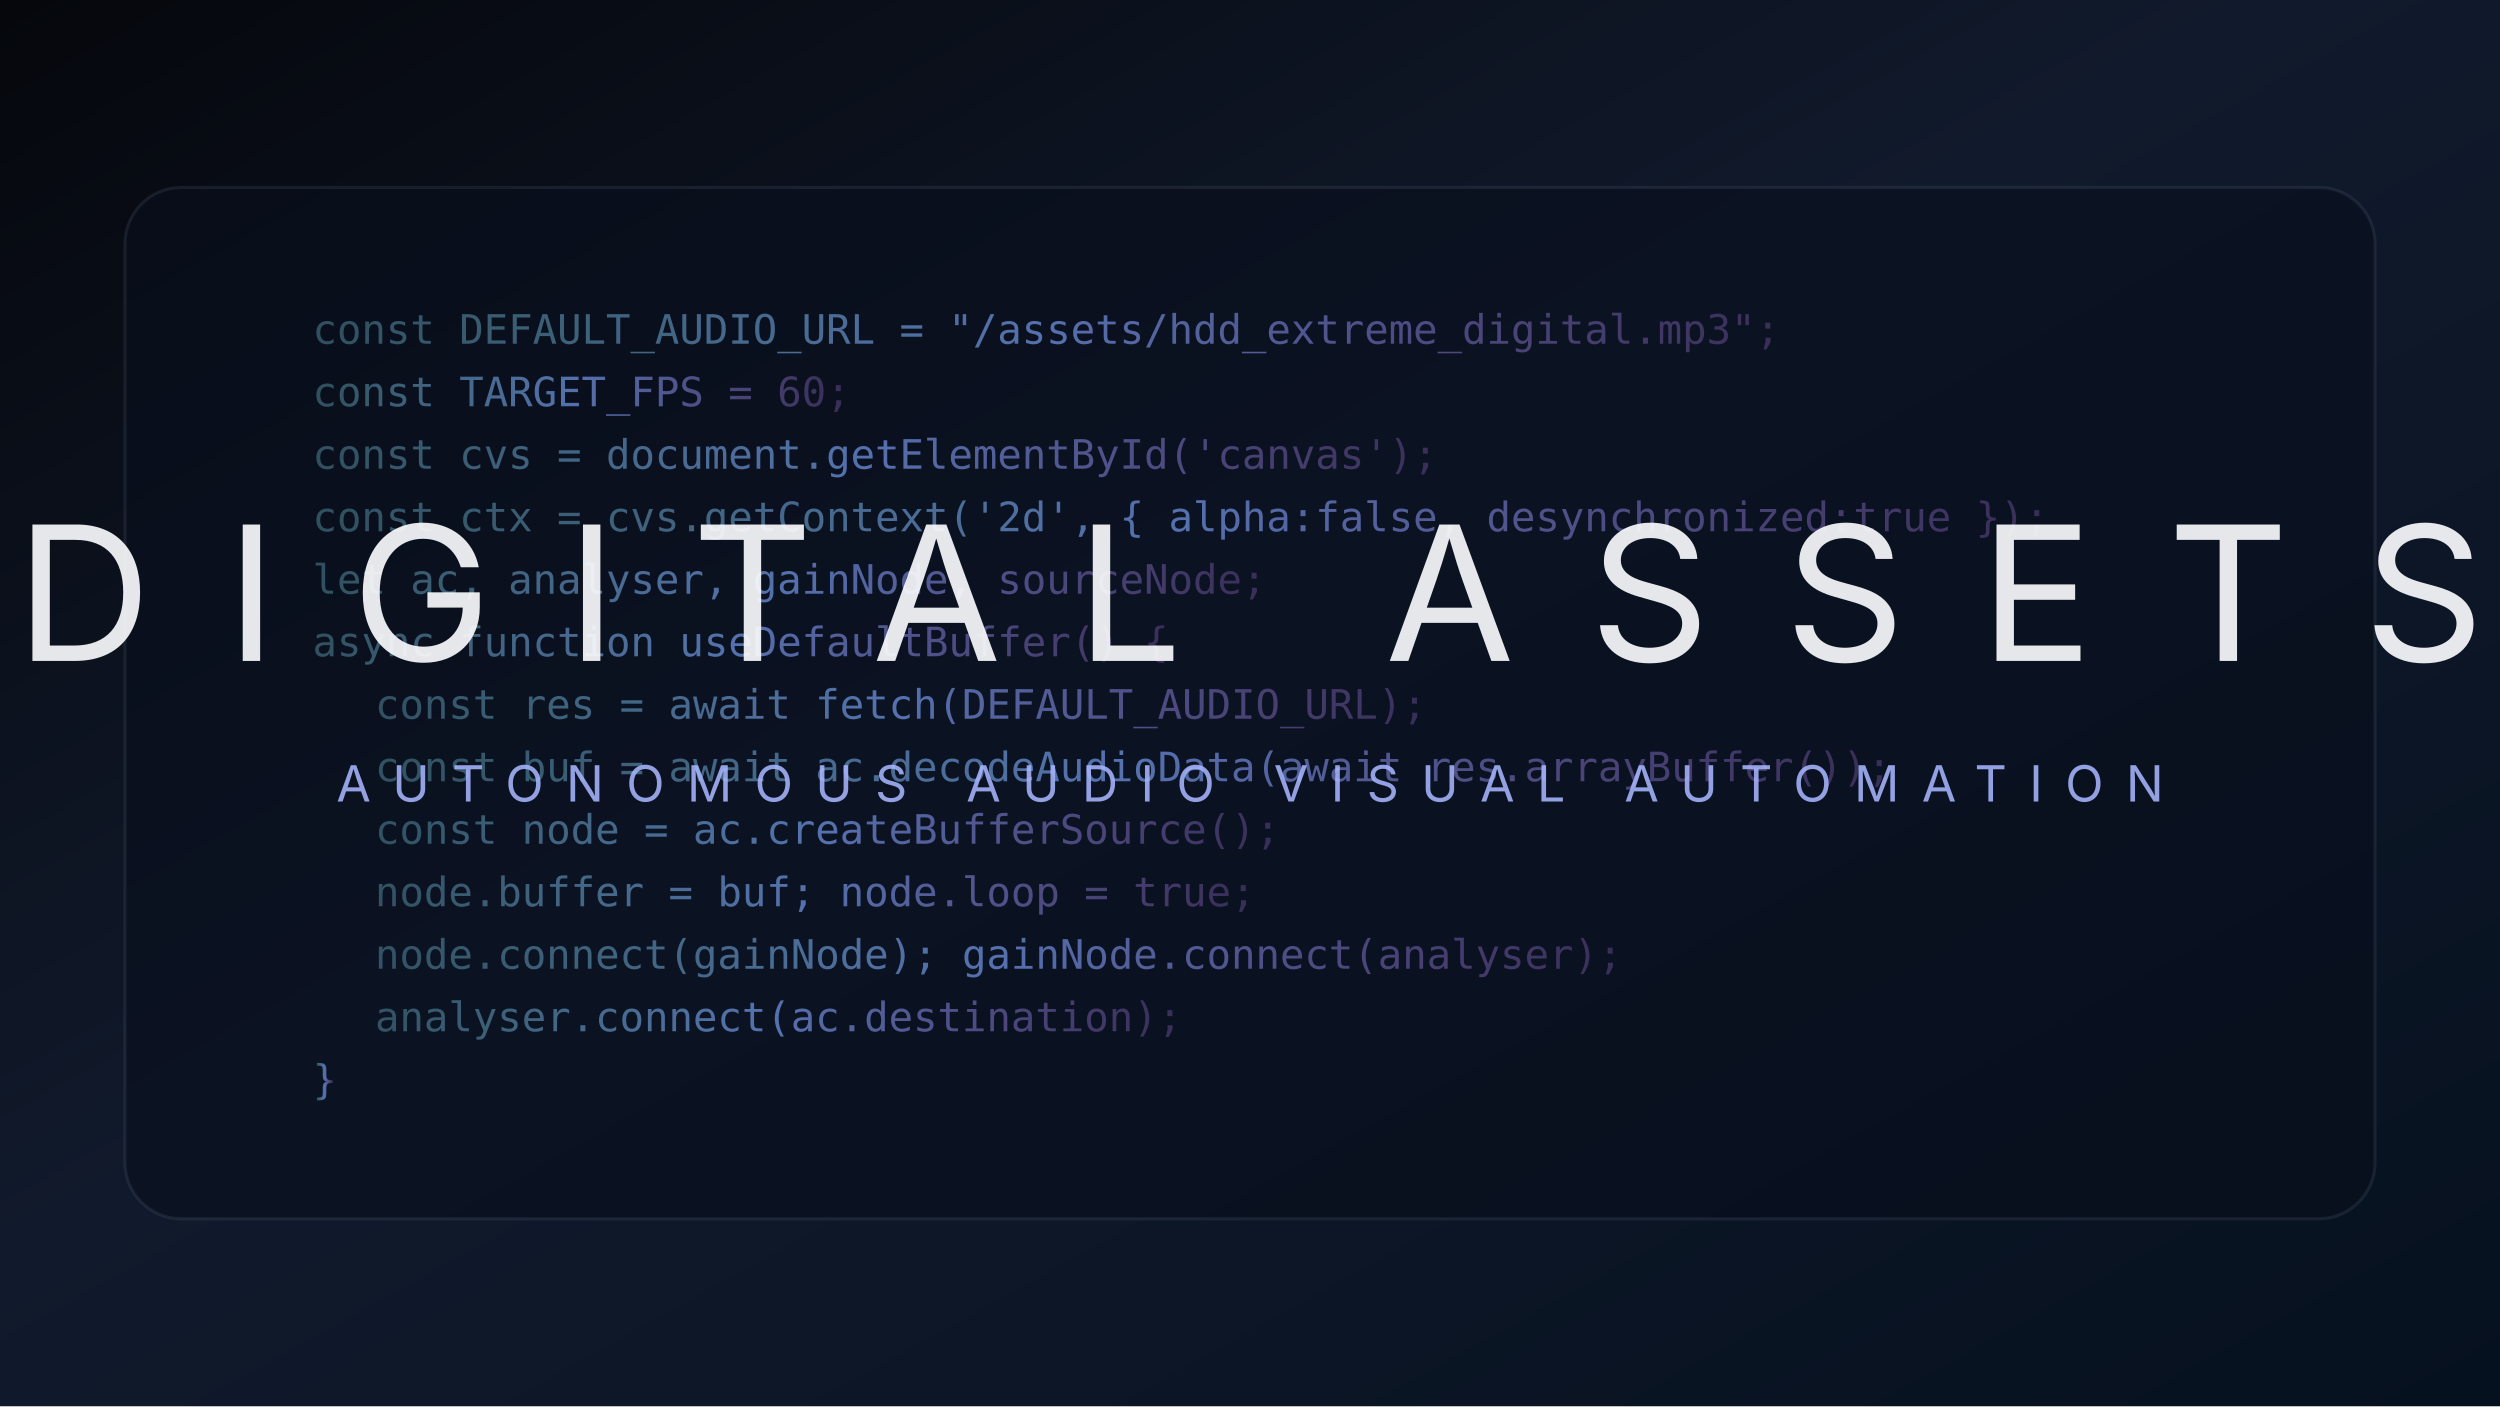
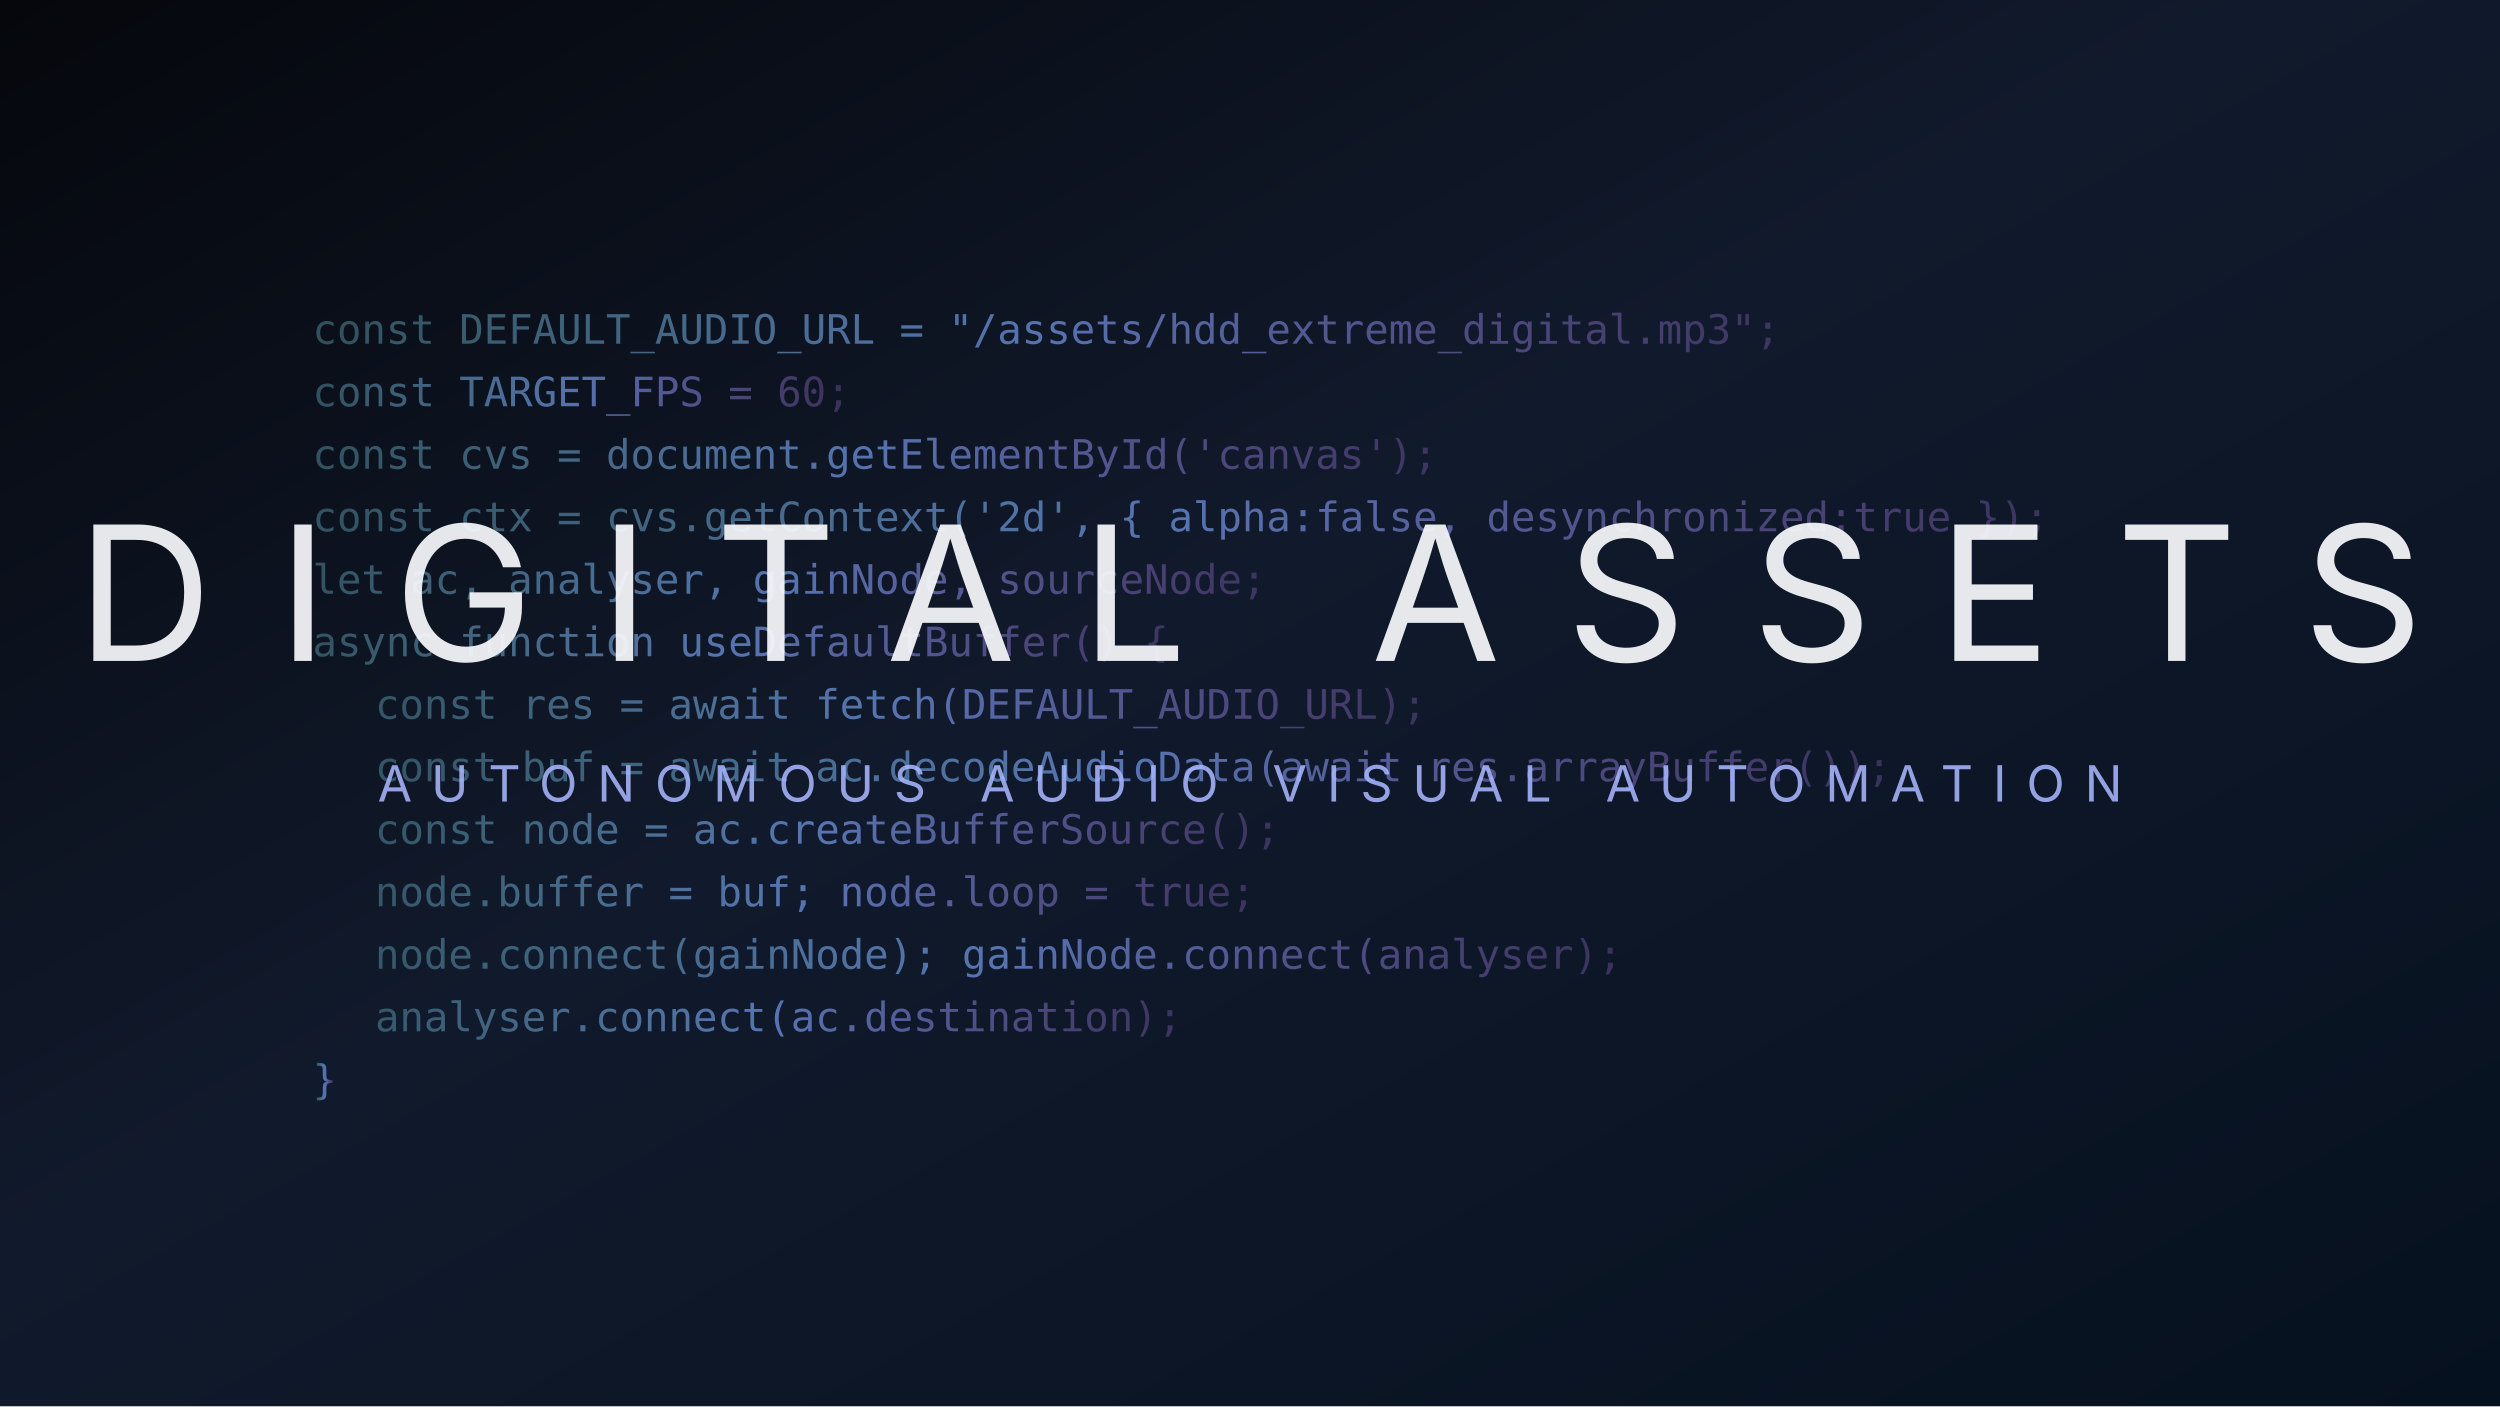
<svg xmlns="http://www.w3.org/2000/svg" viewBox="0 0 1600 900" preserveAspectRatio="xMidYMid slice">
  <defs>
    <linearGradient id="bg" x1="0%" y1="0%" x2="100%" y2="100%">
      <stop offset="0%" stop-color="#05070c" />
      <stop offset="45%" stop-color="#111a2c" />
      <stop offset="100%" stop-color="#06111f" />
    </linearGradient>
    <linearGradient id="codeGlow" x1="0%" y1="0%" x2="100%" y2="0%">
      <stop offset="0%" stop-color="#8be9fd" stop-opacity="0.35" />
      <stop offset="50%" stop-color="#7fa7ff" stop-opacity="0.75" />
      <stop offset="100%" stop-color="#c084fc" stop-opacity="0.3" />
    </linearGradient>
  </defs>
  <rect width="1600" height="900" fill="url(#bg)" />
-   <rect x="80" y="120" width="1440" height="660" fill="rgba(9,14,28,0.65)" stroke="rgba(148,163,184,0.12)" stroke-width="2" rx="36" />
  <g font-family="'Fira Code', 'SFMono-Regular', 'Roboto Mono', monospace" font-size="26" fill="url(#codeGlow)" opacity="0.85">
    <text x="200" y="220">const DEFAULT_AUDIO_URL = "/assets/hdd_extreme_digital.mp3";</text>
    <text x="200" y="260">const TARGET_FPS = 60;</text>
    <text x="200" y="300">const cvs = document.getElementById('canvas');</text>
    <text x="200" y="340">const ctx = cvs.getContext('2d', { alpha:false, desynchronized:true });</text>
    <text x="200" y="380">let ac, analyser, gainNode, sourceNode;</text>
    <text x="200" y="420">async function useDefaultBuffer() {</text>
    <text x="240" y="460">const res = await fetch(DEFAULT_AUDIO_URL);</text>
    <text x="240" y="500">const buf = await ac.decodeAudioData(await res.arrayBuffer());</text>
    <text x="240" y="540">const node = ac.createBufferSource();</text>
    <text x="240" y="580">node.buffer = buf; node.loop = true;</text>
    <text x="240" y="620">node.connect(gainNode); gainNode.connect(analyser);</text>
    <text x="240" y="660">analyser.connect(ac.destination);</text>
    <text x="200" y="700">}</text>
  </g>
  <g fill="#e2e8f0" font-family="'Inter', system-ui, -apple-system, BlinkMacSystemFont, sans-serif" text-anchor="middle">
-     <text x="50%" y="47%" font-size="120" letter-spacing="0.4em" fill="#f8fafc" opacity="0.92">DIGITAL ASSETS</text>
-     <text x="50%" y="57%" font-size="32" letter-spacing="0.45em" fill="#a5b4fc" opacity="0.88">AUTONOMOUS AUDIO VISUAL AUTOMATION</text>
+     <text x="50%" y="47%" font-size="120" letter-spacing="0.35em" fill="#f8fafc" opacity="0.92">DIGITAL ASSETS</text>
+     <text x="50%" y="57%" font-size="32" letter-spacing="0.4em" fill="#a5b4fc" opacity="0.88">AUTONOMOUS AUDIO VISUAL AUTOMATION</text>
  </g>
</svg>
